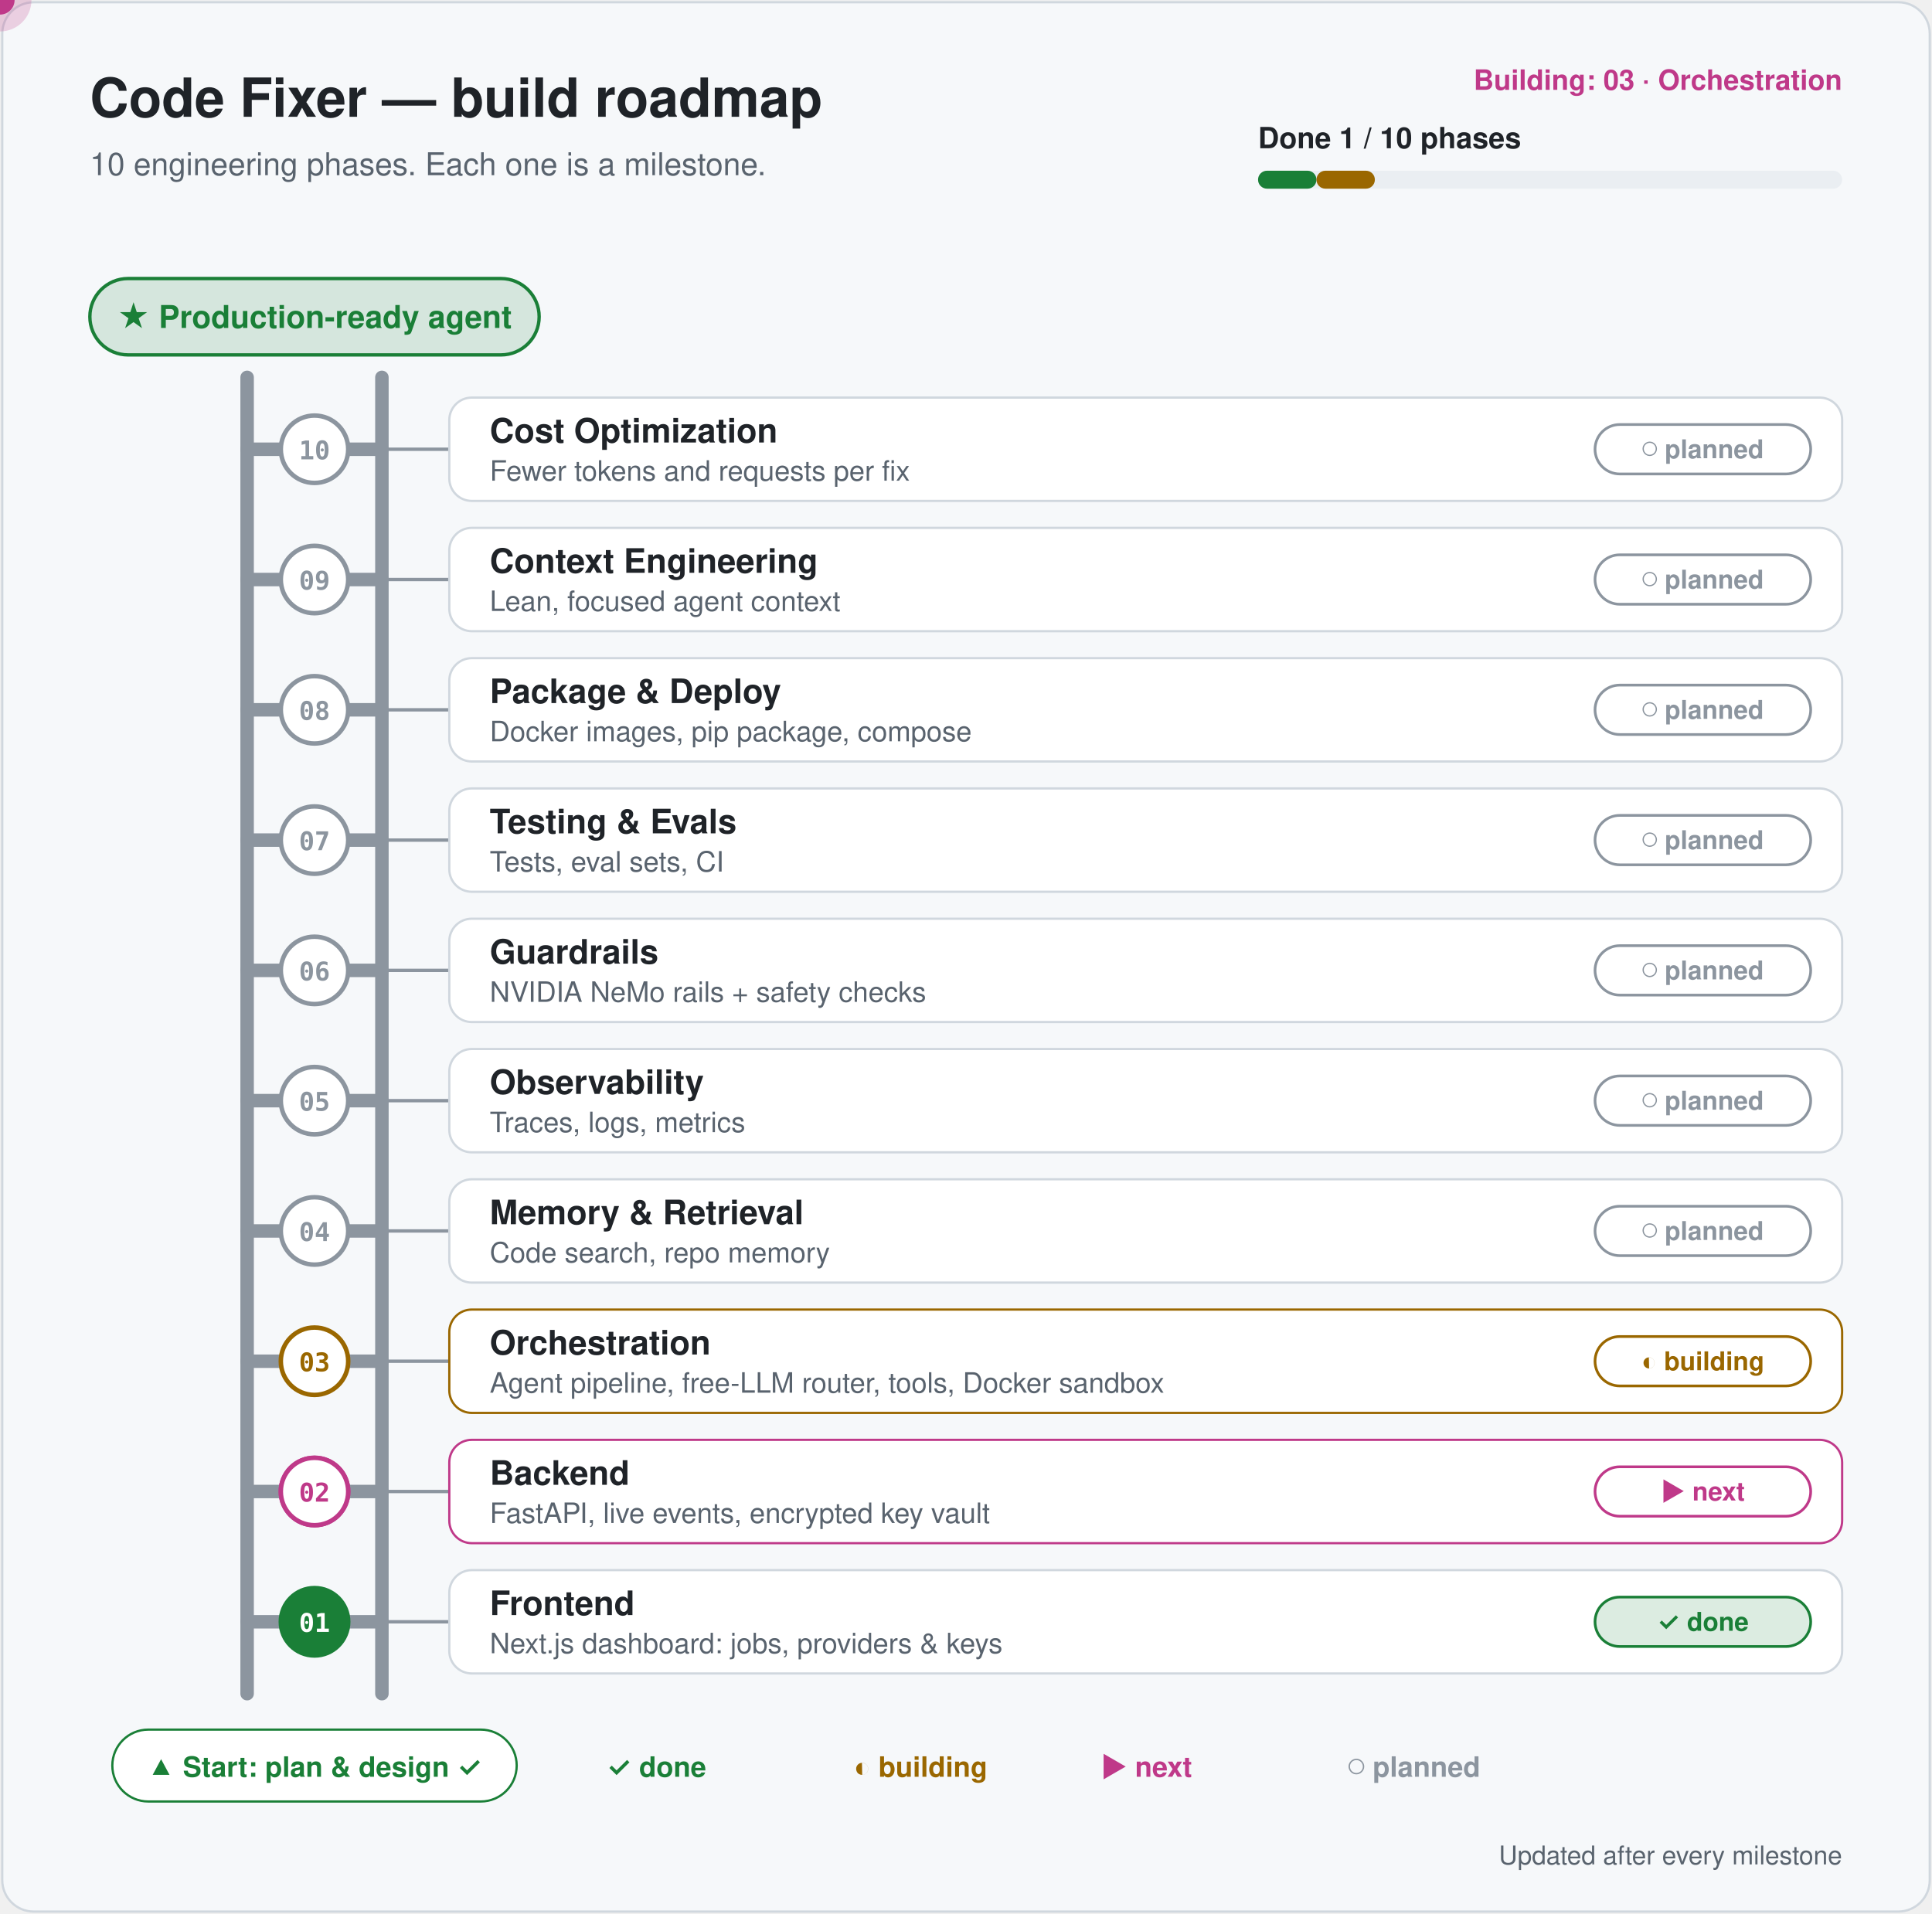
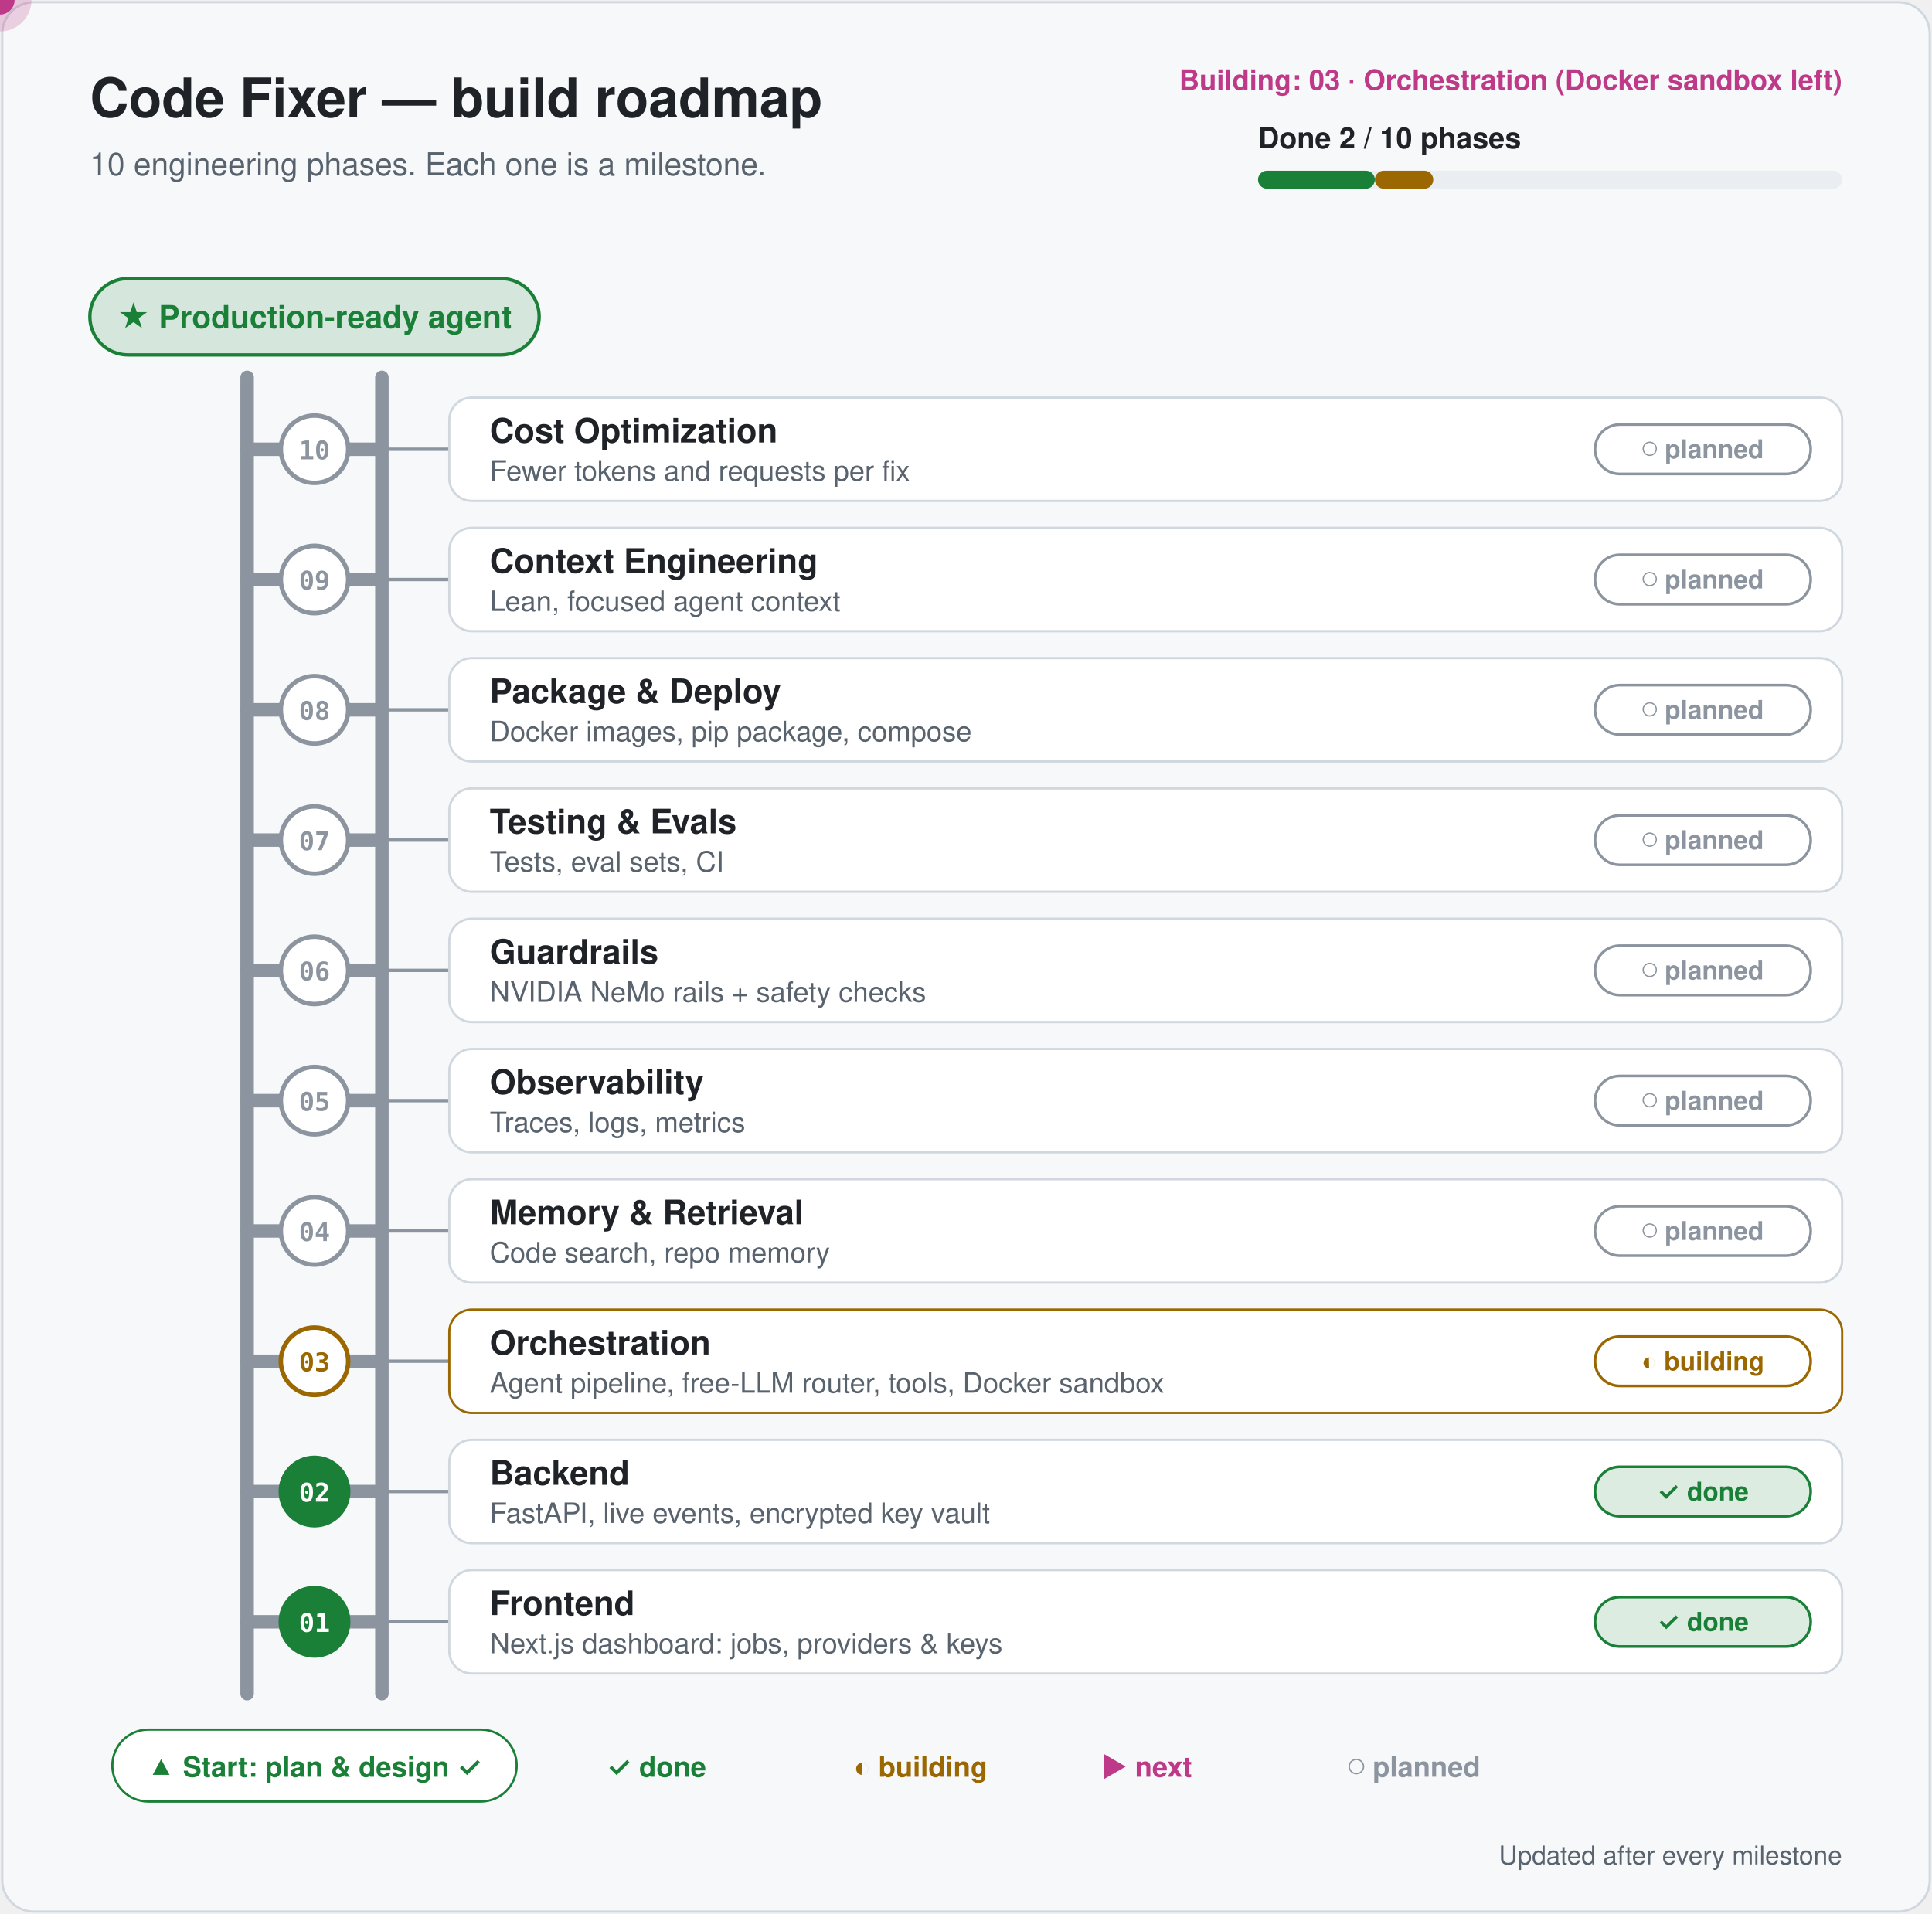
<svg xmlns="http://www.w3.org/2000/svg" width="860" height="852" viewBox="0 0 860 852" role="img" aria-label="Code Fixer build roadmap: 10 engineering phases from Frontend to Cost Optimization, with the status of each">
  <rect x="1" y="1" width="858" height="850" rx="14" fill="#f6f8fa" stroke="#d0d7de" />
  <text x="40" y="52" font-family="-apple-system, 'Segoe UI', Helvetica, Arial, sans-serif" font-size="24" fill="#1f2328" font-weight="700" text-anchor="start">Code Fixer — build roadmap</text>
  <text x="40" y="78" font-family="-apple-system, 'Segoe UI', Helvetica, Arial, sans-serif" font-size="14" fill="#59636e" font-weight="normal" text-anchor="start">10 engineering phases. Each one is a milestone.</text>
-   <text x="820" y="40" font-family="-apple-system, 'Segoe UI', Helvetica, Arial, sans-serif" font-size="12.5" fill="#bf3989" font-weight="600" text-anchor="end">Building: 03 · Orchestration</text>
-   <text x="560" y="66" font-family="-apple-system, 'Segoe UI', Helvetica, Arial, sans-serif" font-size="13" fill="#1f2328" font-weight="700" text-anchor="start">Done 1 / 10 phases</text>
+   <text x="820" y="40" font-family="-apple-system, 'Segoe UI', Helvetica, Arial, sans-serif" font-size="12.5" fill="#bf3989" font-weight="600" text-anchor="end">Building: 03 · Orchestration (Docker sandbox left)</text>
+   <text x="560" y="66" font-family="-apple-system, 'Segoe UI', Helvetica, Arial, sans-serif" font-size="13" fill="#1f2328" font-weight="700" text-anchor="start">Done 2 / 10 phases</text>
  <rect x="560" y="76" width="260" height="8" rx="4" fill="#eaeef2" />
-   <rect x="560" y="76" width="26.0" height="8" rx="4" fill="#1a7f37" />
-   <rect x="586.0" y="76" width="26.0" height="8" rx="4" fill="#9a6700" />
+   <rect x="560" y="76" width="52.0" height="8" rx="4" fill="#1a7f37" />
+   <rect x="612.0" y="76" width="26.0" height="8" rx="4" fill="#9a6700" />
  <rect x="40.0" y="124" width="200" height="34" rx="17" fill="#1a7f37" opacity="0.15" />
  <rect x="40.0" y="124" width="200" height="34" rx="17" fill="none" stroke="#1a7f37" stroke-width="1.5" />
  <text x="140.0" y="146" font-family="-apple-system, 'Segoe UI', Helvetica, Arial, sans-serif" font-size="14" fill="#1a7f37" font-weight="700" text-anchor="middle">★ Production-ready agent</text>
  <line x1="110" y1="168" x2="110" y2="754" stroke="#8c959f" stroke-width="6" stroke-linecap="round" />
  <line x1="170" y1="168" x2="170" y2="754" stroke="#8c959f" stroke-width="6" stroke-linecap="round" />
  <line x1="110" y1="722" x2="170" y2="722" stroke="#8c959f" stroke-width="6" stroke-linecap="round" />
  <line x1="170" y1="722" x2="200" y2="722" stroke="#8c959f" stroke-width="1.5" />
  <circle cx="140.0" cy="722" r="15" fill="#1a7f37" stroke="#1a7f37" stroke-width="2" />
  <text x="140.0" y="726.5" font-family="ui-monospace, SFMono-Regular, Menlo, Consolas, monospace" font-size="11.5" fill="#ffffff" font-weight="700" text-anchor="middle">01</text>
  <rect x="200" y="699.0" width="620" height="46" rx="10" fill="#ffffff" stroke="#d0d7de" />
  <text x="218" y="719" font-family="-apple-system, 'Segoe UI', Helvetica, Arial, sans-serif" font-size="15" fill="#1f2328" font-weight="700" text-anchor="start">Frontend</text>
  <text x="218" y="736" font-family="-apple-system, 'Segoe UI', Helvetica, Arial, sans-serif" font-size="12.5" fill="#59636e" font-weight="normal" text-anchor="start">Next.js dashboard: jobs, providers &amp; keys</text>
  <rect x="710" y="711" width="96" height="22" rx="11" fill="#1a7f37" fill-opacity="0.15" stroke="#1a7f37" stroke-width="1.2" />
  <text x="758.0" y="726" font-family="-apple-system, 'Segoe UI', Helvetica, Arial, sans-serif" font-size="11.5" fill="#1a7f37" font-weight="600" text-anchor="middle">✓ done</text>
  <rect x="200" y="699.0" width="620" height="46" rx="10" fill="#bf3989" fill-opacity="0.07" stroke="#bf3989" stroke-width="2" opacity="0">
    <animate attributeName="opacity" dur="12s" repeatCount="indefinite" calcMode="linear" keyTimes="0;0.028;0.04;0.09;0.97;1" values="0.0;0.0;1.0;0.3;0.3;0.0" />
  </rect>
  <line x1="110" y1="664" x2="170" y2="664" stroke="#8c959f" stroke-width="6" stroke-linecap="round" />
  <line x1="170" y1="664" x2="200" y2="664" stroke="#8c959f" stroke-width="1.5" />
-   <circle cx="140.0" cy="664" r="15" fill="none" stroke="#bf3989" stroke-width="2">
-     <animate attributeName="r" values="15;24;15" dur="2s" repeatCount="indefinite" />
-     <animate attributeName="opacity" values="0.9;0;0.9" dur="2s" repeatCount="indefinite" />
-   </circle>
-   <circle cx="140.0" cy="664" r="15" fill="#ffffff" stroke="#bf3989" stroke-width="2" />
-   <text x="140.0" y="668.5" font-family="ui-monospace, SFMono-Regular, Menlo, Consolas, monospace" font-size="11.5" fill="#bf3989" font-weight="700" text-anchor="middle">02</text>
-   <rect x="200" y="641.0" width="620" height="46" rx="10" fill="#ffffff" stroke="#bf3989" />
+   <circle cx="140.0" cy="664" r="15" fill="#1a7f37" stroke="#1a7f37" stroke-width="2" />
+   <text x="140.0" y="668.5" font-family="ui-monospace, SFMono-Regular, Menlo, Consolas, monospace" font-size="11.5" fill="#ffffff" font-weight="700" text-anchor="middle">02</text>
+   <rect x="200" y="641.0" width="620" height="46" rx="10" fill="#ffffff" stroke="#d0d7de" />
  <text x="218" y="661" font-family="-apple-system, 'Segoe UI', Helvetica, Arial, sans-serif" font-size="15" fill="#1f2328" font-weight="700" text-anchor="start">Backend</text>
  <text x="218" y="678" font-family="-apple-system, 'Segoe UI', Helvetica, Arial, sans-serif" font-size="12.5" fill="#59636e" font-weight="normal" text-anchor="start">FastAPI, live events, encrypted key vault</text>
-   <rect x="710" y="653" width="96" height="22" rx="11" fill="none" fill-opacity="1" stroke="#bf3989" stroke-width="1.2" />
-   <text x="758.0" y="668" font-family="-apple-system, 'Segoe UI', Helvetica, Arial, sans-serif" font-size="11.5" fill="#bf3989" font-weight="600" text-anchor="middle">▶ next</text>
+   <rect x="710" y="653" width="96" height="22" rx="11" fill="#1a7f37" fill-opacity="0.15" stroke="#1a7f37" stroke-width="1.2" />
+   <text x="758.0" y="668" font-family="-apple-system, 'Segoe UI', Helvetica, Arial, sans-serif" font-size="11.5" fill="#1a7f37" font-weight="600" text-anchor="middle">✓ done</text>
  <rect x="200" y="641.0" width="620" height="46" rx="10" fill="#bf3989" fill-opacity="0.07" stroke="#bf3989" stroke-width="2" opacity="0">
    <animate attributeName="opacity" dur="12s" repeatCount="indefinite" calcMode="linear" keyTimes="0;0.119;0.131;0.181;0.97;1" values="0.0;0.0;1.0;0.3;0.3;0.0" />
  </rect>
  <line x1="110" y1="606" x2="170" y2="606" stroke="#8c959f" stroke-width="6" stroke-linecap="round" />
  <line x1="170" y1="606" x2="200" y2="606" stroke="#8c959f" stroke-width="1.5" />
  <circle cx="140.0" cy="606" r="15" fill="#ffffff" stroke="#9a6700" stroke-width="2" />
  <text x="140.0" y="610.5" font-family="ui-monospace, SFMono-Regular, Menlo, Consolas, monospace" font-size="11.5" fill="#9a6700" font-weight="700" text-anchor="middle">03</text>
  <rect x="200" y="583.0" width="620" height="46" rx="10" fill="#ffffff" stroke="#9a6700" />
  <text x="218" y="603" font-family="-apple-system, 'Segoe UI', Helvetica, Arial, sans-serif" font-size="15" fill="#1f2328" font-weight="700" text-anchor="start">Orchestration</text>
  <text x="218" y="620" font-family="-apple-system, 'Segoe UI', Helvetica, Arial, sans-serif" font-size="12.5" fill="#59636e" font-weight="normal" text-anchor="start">Agent pipeline, free-LLM router, tools, Docker sandbox</text>
  <rect x="710" y="595" width="96" height="22" rx="11" fill="none" fill-opacity="1" stroke="#9a6700" stroke-width="1.2" />
  <text x="758.0" y="610" font-family="-apple-system, 'Segoe UI', Helvetica, Arial, sans-serif" font-size="11.5" fill="#9a6700" font-weight="600" text-anchor="middle">◐ building</text>
  <rect x="200" y="583.0" width="620" height="46" rx="10" fill="#bf3989" fill-opacity="0.07" stroke="#bf3989" stroke-width="2" opacity="0">
    <animate attributeName="opacity" dur="12s" repeatCount="indefinite" calcMode="linear" keyTimes="0;0.21;0.222;0.272;0.97;1" values="0.0;0.0;1.0;0.3;0.3;0.0" />
  </rect>
  <line x1="110" y1="548" x2="170" y2="548" stroke="#8c959f" stroke-width="6" stroke-linecap="round" />
  <line x1="170" y1="548" x2="200" y2="548" stroke="#8c959f" stroke-width="1.5" />
  <circle cx="140.0" cy="548" r="15" fill="#ffffff" stroke="#8c959f" stroke-width="2" />
  <text x="140.0" y="552.5" font-family="ui-monospace, SFMono-Regular, Menlo, Consolas, monospace" font-size="11.5" fill="#8c959f" font-weight="700" text-anchor="middle">04</text>
  <rect x="200" y="525.0" width="620" height="46" rx="10" fill="#ffffff" stroke="#d0d7de" />
  <text x="218" y="545" font-family="-apple-system, 'Segoe UI', Helvetica, Arial, sans-serif" font-size="15" fill="#1f2328" font-weight="700" text-anchor="start">Memory &amp; Retrieval</text>
  <text x="218" y="562" font-family="-apple-system, 'Segoe UI', Helvetica, Arial, sans-serif" font-size="12.5" fill="#59636e" font-weight="normal" text-anchor="start">Code search, repo memory</text>
  <rect x="710" y="537" width="96" height="22" rx="11" fill="none" fill-opacity="1" stroke="#8c959f" stroke-width="1.2" />
  <text x="758.0" y="552" font-family="-apple-system, 'Segoe UI', Helvetica, Arial, sans-serif" font-size="11.5" fill="#8c959f" font-weight="600" text-anchor="middle">○ planned</text>
  <rect x="200" y="525.0" width="620" height="46" rx="10" fill="#bf3989" fill-opacity="0.07" stroke="#bf3989" stroke-width="2" opacity="0">
    <animate attributeName="opacity" dur="12s" repeatCount="indefinite" calcMode="linear" keyTimes="0;0.301;0.313;0.363;0.97;1" values="0.0;0.0;1.0;0.3;0.3;0.0" />
  </rect>
  <line x1="110" y1="490" x2="170" y2="490" stroke="#8c959f" stroke-width="6" stroke-linecap="round" />
  <line x1="170" y1="490" x2="200" y2="490" stroke="#8c959f" stroke-width="1.5" />
  <circle cx="140.0" cy="490" r="15" fill="#ffffff" stroke="#8c959f" stroke-width="2" />
  <text x="140.0" y="494.5" font-family="ui-monospace, SFMono-Regular, Menlo, Consolas, monospace" font-size="11.5" fill="#8c959f" font-weight="700" text-anchor="middle">05</text>
  <rect x="200" y="467.0" width="620" height="46" rx="10" fill="#ffffff" stroke="#d0d7de" />
  <text x="218" y="487" font-family="-apple-system, 'Segoe UI', Helvetica, Arial, sans-serif" font-size="15" fill="#1f2328" font-weight="700" text-anchor="start">Observability</text>
  <text x="218" y="504" font-family="-apple-system, 'Segoe UI', Helvetica, Arial, sans-serif" font-size="12.5" fill="#59636e" font-weight="normal" text-anchor="start">Traces, logs, metrics</text>
  <rect x="710" y="479" width="96" height="22" rx="11" fill="none" fill-opacity="1" stroke="#8c959f" stroke-width="1.2" />
  <text x="758.0" y="494" font-family="-apple-system, 'Segoe UI', Helvetica, Arial, sans-serif" font-size="11.5" fill="#8c959f" font-weight="600" text-anchor="middle">○ planned</text>
  <rect x="200" y="467.0" width="620" height="46" rx="10" fill="#bf3989" fill-opacity="0.07" stroke="#bf3989" stroke-width="2" opacity="0">
    <animate attributeName="opacity" dur="12s" repeatCount="indefinite" calcMode="linear" keyTimes="0;0.392;0.404;0.454;0.97;1" values="0.0;0.0;1.0;0.3;0.3;0.0" />
  </rect>
  <line x1="110" y1="432" x2="170" y2="432" stroke="#8c959f" stroke-width="6" stroke-linecap="round" />
  <line x1="170" y1="432" x2="200" y2="432" stroke="#8c959f" stroke-width="1.5" />
  <circle cx="140.0" cy="432" r="15" fill="#ffffff" stroke="#8c959f" stroke-width="2" />
  <text x="140.0" y="436.5" font-family="ui-monospace, SFMono-Regular, Menlo, Consolas, monospace" font-size="11.5" fill="#8c959f" font-weight="700" text-anchor="middle">06</text>
  <rect x="200" y="409.0" width="620" height="46" rx="10" fill="#ffffff" stroke="#d0d7de" />
  <text x="218" y="429" font-family="-apple-system, 'Segoe UI', Helvetica, Arial, sans-serif" font-size="15" fill="#1f2328" font-weight="700" text-anchor="start">Guardrails</text>
  <text x="218" y="446" font-family="-apple-system, 'Segoe UI', Helvetica, Arial, sans-serif" font-size="12.5" fill="#59636e" font-weight="normal" text-anchor="start">NVIDIA NeMo rails + safety checks</text>
  <rect x="710" y="421" width="96" height="22" rx="11" fill="none" fill-opacity="1" stroke="#8c959f" stroke-width="1.2" />
  <text x="758.0" y="436" font-family="-apple-system, 'Segoe UI', Helvetica, Arial, sans-serif" font-size="11.5" fill="#8c959f" font-weight="600" text-anchor="middle">○ planned</text>
  <rect x="200" y="409.0" width="620" height="46" rx="10" fill="#bf3989" fill-opacity="0.07" stroke="#bf3989" stroke-width="2" opacity="0">
    <animate attributeName="opacity" dur="12s" repeatCount="indefinite" calcMode="linear" keyTimes="0;0.484;0.496;0.546;0.97;1" values="0.0;0.0;1.0;0.3;0.3;0.0" />
  </rect>
  <line x1="110" y1="374" x2="170" y2="374" stroke="#8c959f" stroke-width="6" stroke-linecap="round" />
  <line x1="170" y1="374" x2="200" y2="374" stroke="#8c959f" stroke-width="1.5" />
  <circle cx="140.0" cy="374" r="15" fill="#ffffff" stroke="#8c959f" stroke-width="2" />
  <text x="140.0" y="378.5" font-family="ui-monospace, SFMono-Regular, Menlo, Consolas, monospace" font-size="11.5" fill="#8c959f" font-weight="700" text-anchor="middle">07</text>
  <rect x="200" y="351.0" width="620" height="46" rx="10" fill="#ffffff" stroke="#d0d7de" />
  <text x="218" y="371" font-family="-apple-system, 'Segoe UI', Helvetica, Arial, sans-serif" font-size="15" fill="#1f2328" font-weight="700" text-anchor="start">Testing &amp; Evals</text>
  <text x="218" y="388" font-family="-apple-system, 'Segoe UI', Helvetica, Arial, sans-serif" font-size="12.5" fill="#59636e" font-weight="normal" text-anchor="start">Tests, eval sets, CI</text>
  <rect x="710" y="363" width="96" height="22" rx="11" fill="none" fill-opacity="1" stroke="#8c959f" stroke-width="1.2" />
  <text x="758.0" y="378" font-family="-apple-system, 'Segoe UI', Helvetica, Arial, sans-serif" font-size="11.5" fill="#8c959f" font-weight="600" text-anchor="middle">○ planned</text>
  <rect x="200" y="351.0" width="620" height="46" rx="10" fill="#bf3989" fill-opacity="0.07" stroke="#bf3989" stroke-width="2" opacity="0">
    <animate attributeName="opacity" dur="12s" repeatCount="indefinite" calcMode="linear" keyTimes="0;0.575;0.587;0.637;0.97;1" values="0.0;0.0;1.0;0.3;0.3;0.0" />
  </rect>
  <line x1="110" y1="316" x2="170" y2="316" stroke="#8c959f" stroke-width="6" stroke-linecap="round" />
  <line x1="170" y1="316" x2="200" y2="316" stroke="#8c959f" stroke-width="1.5" />
  <circle cx="140.0" cy="316" r="15" fill="#ffffff" stroke="#8c959f" stroke-width="2" />
  <text x="140.0" y="320.5" font-family="ui-monospace, SFMono-Regular, Menlo, Consolas, monospace" font-size="11.5" fill="#8c959f" font-weight="700" text-anchor="middle">08</text>
  <rect x="200" y="293.0" width="620" height="46" rx="10" fill="#ffffff" stroke="#d0d7de" />
  <text x="218" y="313" font-family="-apple-system, 'Segoe UI', Helvetica, Arial, sans-serif" font-size="15" fill="#1f2328" font-weight="700" text-anchor="start">Package &amp; Deploy</text>
  <text x="218" y="330" font-family="-apple-system, 'Segoe UI', Helvetica, Arial, sans-serif" font-size="12.5" fill="#59636e" font-weight="normal" text-anchor="start">Docker images, pip package, compose</text>
  <rect x="710" y="305" width="96" height="22" rx="11" fill="none" fill-opacity="1" stroke="#8c959f" stroke-width="1.2" />
  <text x="758.0" y="320" font-family="-apple-system, 'Segoe UI', Helvetica, Arial, sans-serif" font-size="11.5" fill="#8c959f" font-weight="600" text-anchor="middle">○ planned</text>
  <rect x="200" y="293.0" width="620" height="46" rx="10" fill="#bf3989" fill-opacity="0.07" stroke="#bf3989" stroke-width="2" opacity="0">
    <animate attributeName="opacity" dur="12s" repeatCount="indefinite" calcMode="linear" keyTimes="0;0.666;0.678;0.728;0.97;1" values="0.0;0.0;1.0;0.3;0.3;0.0" />
  </rect>
  <line x1="110" y1="258" x2="170" y2="258" stroke="#8c959f" stroke-width="6" stroke-linecap="round" />
  <line x1="170" y1="258" x2="200" y2="258" stroke="#8c959f" stroke-width="1.5" />
  <circle cx="140.0" cy="258" r="15" fill="#ffffff" stroke="#8c959f" stroke-width="2" />
  <text x="140.0" y="262.5" font-family="ui-monospace, SFMono-Regular, Menlo, Consolas, monospace" font-size="11.5" fill="#8c959f" font-weight="700" text-anchor="middle">09</text>
  <rect x="200" y="235.0" width="620" height="46" rx="10" fill="#ffffff" stroke="#d0d7de" />
  <text x="218" y="255" font-family="-apple-system, 'Segoe UI', Helvetica, Arial, sans-serif" font-size="15" fill="#1f2328" font-weight="700" text-anchor="start">Context Engineering</text>
  <text x="218" y="272" font-family="-apple-system, 'Segoe UI', Helvetica, Arial, sans-serif" font-size="12.5" fill="#59636e" font-weight="normal" text-anchor="start">Lean, focused agent context</text>
  <rect x="710" y="247" width="96" height="22" rx="11" fill="none" fill-opacity="1" stroke="#8c959f" stroke-width="1.2" />
  <text x="758.0" y="262" font-family="-apple-system, 'Segoe UI', Helvetica, Arial, sans-serif" font-size="11.5" fill="#8c959f" font-weight="600" text-anchor="middle">○ planned</text>
  <rect x="200" y="235.0" width="620" height="46" rx="10" fill="#bf3989" fill-opacity="0.07" stroke="#bf3989" stroke-width="2" opacity="0">
    <animate attributeName="opacity" dur="12s" repeatCount="indefinite" calcMode="linear" keyTimes="0;0.757;0.769;0.819;0.97;1" values="0.0;0.0;1.0;0.3;0.3;0.0" />
  </rect>
  <line x1="110" y1="200" x2="170" y2="200" stroke="#8c959f" stroke-width="6" stroke-linecap="round" />
  <line x1="170" y1="200" x2="200" y2="200" stroke="#8c959f" stroke-width="1.5" />
  <circle cx="140.0" cy="200" r="15" fill="#ffffff" stroke="#8c959f" stroke-width="2" />
  <text x="140.0" y="204.5" font-family="ui-monospace, SFMono-Regular, Menlo, Consolas, monospace" font-size="11.5" fill="#8c959f" font-weight="700" text-anchor="middle">10</text>
  <rect x="200" y="177.0" width="620" height="46" rx="10" fill="#ffffff" stroke="#d0d7de" />
  <text x="218" y="197" font-family="-apple-system, 'Segoe UI', Helvetica, Arial, sans-serif" font-size="15" fill="#1f2328" font-weight="700" text-anchor="start">Cost Optimization</text>
  <text x="218" y="214" font-family="-apple-system, 'Segoe UI', Helvetica, Arial, sans-serif" font-size="12.5" fill="#59636e" font-weight="normal" text-anchor="start">Fewer tokens and requests per fix</text>
  <rect x="710" y="189" width="96" height="22" rx="11" fill="none" fill-opacity="1" stroke="#8c959f" stroke-width="1.2" />
  <text x="758.0" y="204" font-family="-apple-system, 'Segoe UI', Helvetica, Arial, sans-serif" font-size="11.5" fill="#8c959f" font-weight="600" text-anchor="middle">○ planned</text>
  <rect x="200" y="177.0" width="620" height="46" rx="10" fill="#bf3989" fill-opacity="0.07" stroke="#bf3989" stroke-width="2" opacity="0">
    <animate attributeName="opacity" dur="12s" repeatCount="indefinite" calcMode="linear" keyTimes="0;0.848;0.86;0.91;0.97;1" values="0.0;0.0;1.0;0.3;0.3;0.0" />
  </rect>
  <g>
    <circle r="14" fill="#bf3989" opacity="0.22" />
    <circle r="6.5" fill="#bf3989" />
    <animateMotion dur="12s" repeatCount="indefinite" path="M140.0,722 L140.0,200" calcMode="linear" keyPoints="0;0;1;1" keyTimes="0;0.04;0.86;1" />
  </g>
  <rect x="50.0" y="770" width="180" height="32" rx="16" fill="#ffffff" stroke="#1a7f37" />
  <text x="140.0" y="791" font-family="-apple-system, 'Segoe UI', Helvetica, Arial, sans-serif" font-size="12.5" fill="#1a7f37" font-weight="600" text-anchor="middle">▲ Start: plan &amp; design ✓</text>
  <text x="270.0" y="791" font-family="-apple-system, 'Segoe UI', Helvetica, Arial, sans-serif" font-size="12.5" fill="#1a7f37" font-weight="600" text-anchor="start">✓ done</text>
  <text x="380.0" y="791" font-family="-apple-system, 'Segoe UI', Helvetica, Arial, sans-serif" font-size="12.5" fill="#9a6700" font-weight="600" text-anchor="start">◐ building</text>
  <text x="490.0" y="791" font-family="-apple-system, 'Segoe UI', Helvetica, Arial, sans-serif" font-size="12.5" fill="#bf3989" font-weight="600" text-anchor="start">▶ next</text>
  <text x="600.0" y="791" font-family="-apple-system, 'Segoe UI', Helvetica, Arial, sans-serif" font-size="12.5" fill="#8c959f" font-weight="600" text-anchor="start">○ planned</text>
  <text x="820" y="830" font-family="-apple-system, 'Segoe UI', Helvetica, Arial, sans-serif" font-size="11.5" fill="#59636e" font-weight="normal" text-anchor="end">Updated after every milestone</text>
</svg>
